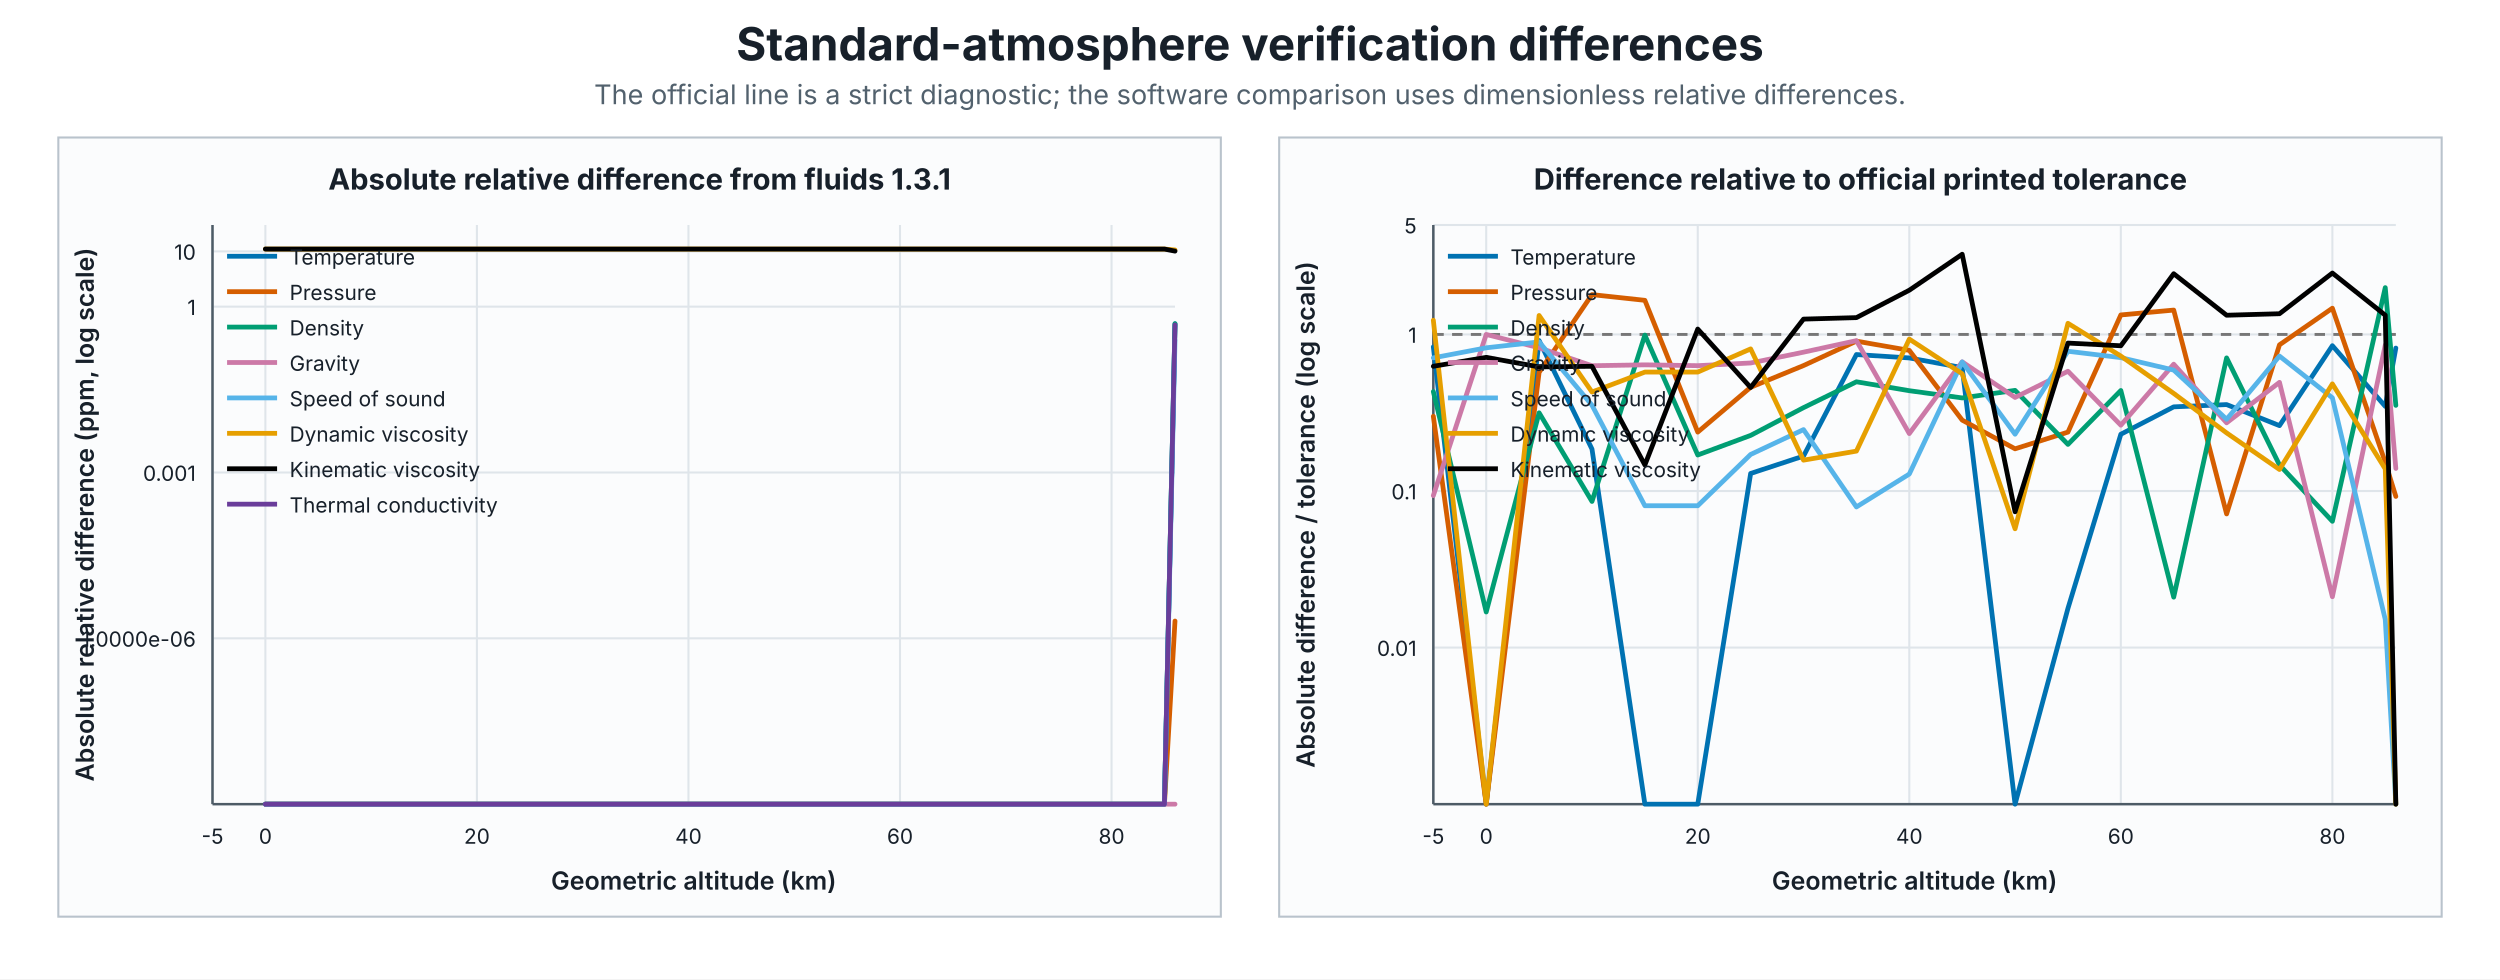
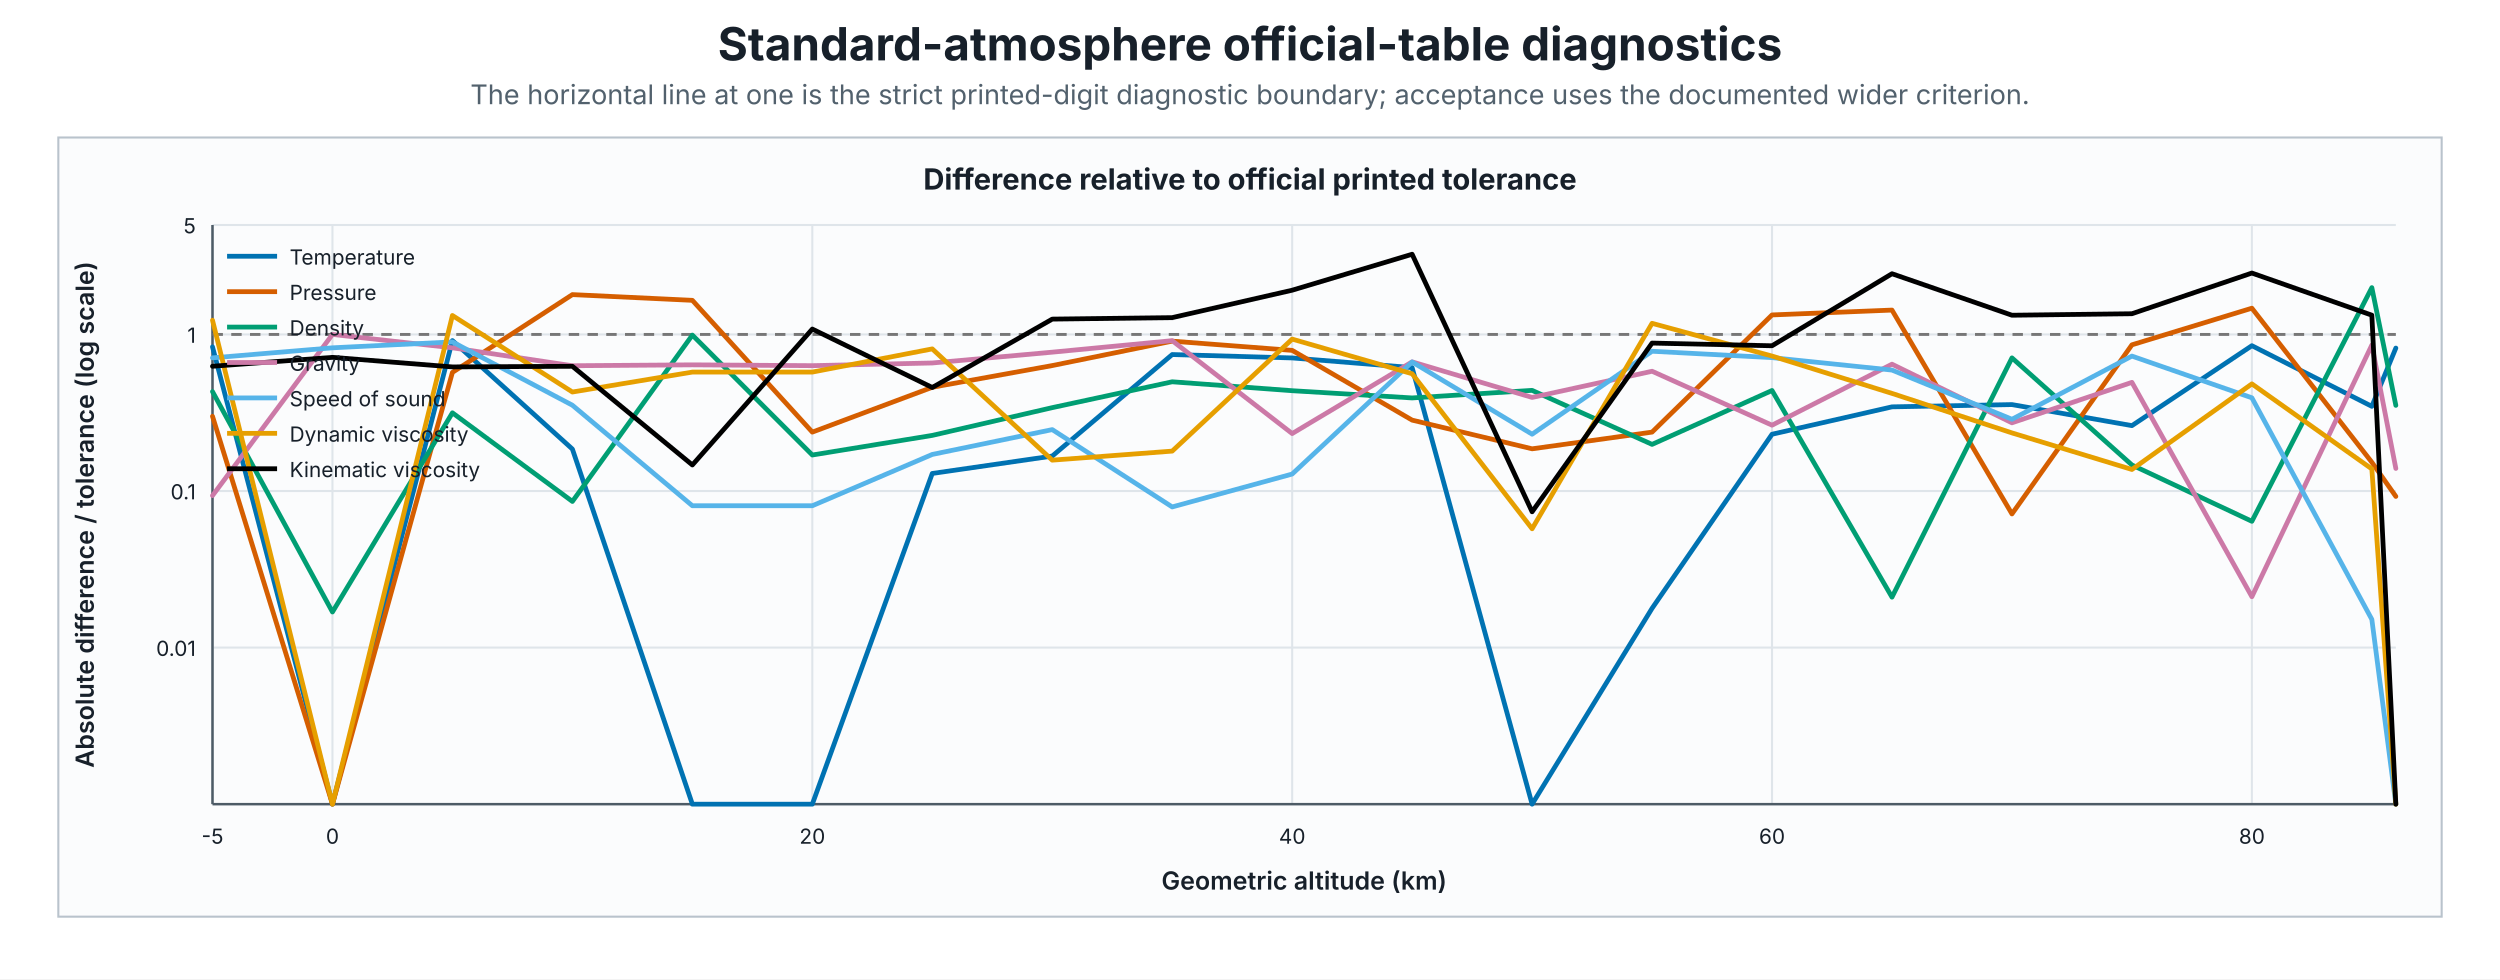
<svg xmlns="http://www.w3.org/2000/svg" width="1200" height="470" viewBox="0 0 1200 470" role="img" aria-labelledby="svg-title svg-desc">
  <style>
text{font-family:system-ui,-apple-system,BlinkMacSystemFont,'Segoe UI',sans-serif;fill:#17202a}
.background{fill:#fff}.panel{fill:#fbfcfd;stroke:#b9c3cc;stroke-width:1}
.grid{stroke:#dfe5ea;stroke-width:1}.axis{stroke:#4d5b66;stroke-width:1.2}
.curve{fill:none;stroke-width:2.3;stroke-linecap:round;stroke-linejoin:round}
.reference{stroke:#777;stroke-width:1.4;stroke-dasharray:5 4}
.legend-line{stroke-width:2.3}.title{font-size:22px;font-weight:650}
.subtitle{font-size:13px;fill:#52616d}.panel-title{font-size:14px;font-weight:650}
.axis-label{font-size:12px;font-weight:600}.tick,.legend{font-size:10px}
</style>
  <rect class="background" width="1200" height="470" />
-   <text class="title" x="600.0" y="29" text-anchor="middle">Standard-atmosphere verification differences</text>
-   <text class="subtitle" x="600" y="50" text-anchor="middle">The official line is a strict diagnostic; the software comparison uses dimensionless relative differences.</text>
-   <g aria-label="Absolute relative difference from fluids 1.3.1">
-     <rect class="panel" x="28.0" y="66.0" width="558.0" height="374.0" />
-     <text class="panel-title" x="307.0" y="91.0" text-anchor="middle">Absolute relative difference from fluids 1.3.1</text>
-     <line class="grid" x1="102.0" y1="306.40" x2="564.0" y2="306.40" />
-     <text class="tick" x="94.0" y="310.40" text-anchor="end">1.0000e-06</text>
-     <line class="grid" x1="102.0" y1="226.80" x2="564.0" y2="226.80" />
-     <text class="tick" x="94.0" y="230.80" text-anchor="end">0.001</text>
-     <line class="grid" x1="102.0" y1="147.19" x2="564.0" y2="147.19" />
-     <text class="tick" x="94.0" y="151.19" text-anchor="end">1</text>
-     <line class="grid" x1="102.0" y1="120.66" x2="564.0" y2="120.66" />
-     <text class="tick" x="94.0" y="124.66" text-anchor="end">10</text>
+   <text class="title" x="600.0" y="29" text-anchor="middle">Standard-atmosphere official-table diagnostics</text>
+   <text class="subtitle" x="600" y="50" text-anchor="middle">The horizontal line at one is the strict printed-digit diagnostic boundary; acceptance uses the documented wider criterion.</text>
+   <g aria-label="Difference relative to official printed tolerance">
+     <rect class="panel" x="28.0" y="66.0" width="1144.0" height="374.0" />
+     <text class="panel-title" x="600.0" y="91.0" text-anchor="middle">Difference relative to official printed tolerance</text>
+     <line class="grid" x1="102.0" y1="310.84" x2="1150.0" y2="310.84" />
+     <text class="tick" x="94.0" y="314.84" text-anchor="end">0.01</text>
+     <line class="grid" x1="102.0" y1="235.69" x2="1150.0" y2="235.69" />
+     <text class="tick" x="94.0" y="239.69" text-anchor="end">0.1</text>
+     <line class="grid" x1="102.0" y1="160.53" x2="1150.0" y2="160.53" />
+     <text class="tick" x="94.0" y="164.53" text-anchor="end">1</text>
+     <line class="grid" x1="102.0" y1="108.00" x2="1150.0" y2="108.00" />
+     <text class="tick" x="94.0" y="112.00" text-anchor="end">5</text>
    <line class="grid" x1="102.00" y1="108.0" x2="102.00" y2="386.0" />
    <text class="tick" x="102.00" y="405.0" text-anchor="middle">-5</text>
-     <line class="grid" x1="127.38" y1="108.0" x2="127.38" y2="386.0" />
-     <text class="tick" x="127.38" y="405.0" text-anchor="middle">0</text>
-     <line class="grid" x1="228.92" y1="108.0" x2="228.92" y2="386.0" />
-     <text class="tick" x="228.92" y="405.0" text-anchor="middle">20</text>
-     <line class="grid" x1="330.46" y1="108.0" x2="330.46" y2="386.0" />
-     <text class="tick" x="330.46" y="405.0" text-anchor="middle">40</text>
-     <line class="grid" x1="432.00" y1="108.0" x2="432.00" y2="386.0" />
-     <text class="tick" x="432.00" y="405.0" text-anchor="middle">60</text>
-     <line class="grid" x1="533.54" y1="108.0" x2="533.54" y2="386.0" />
-     <text class="tick" x="533.54" y="405.0" text-anchor="middle">80</text>
-     <line class="axis" x1="102.0" y1="386.0" x2="564.0" y2="386.0" />
+     <line class="grid" x1="159.58" y1="108.0" x2="159.58" y2="386.0" />
+     <text class="tick" x="159.58" y="405.0" text-anchor="middle">0</text>
+     <line class="grid" x1="389.91" y1="108.0" x2="389.91" y2="386.0" />
+     <text class="tick" x="389.91" y="405.0" text-anchor="middle">20</text>
+     <line class="grid" x1="620.24" y1="108.0" x2="620.24" y2="386.0" />
+     <text class="tick" x="620.24" y="405.0" text-anchor="middle">40</text>
+     <line class="grid" x1="850.57" y1="108.0" x2="850.57" y2="386.0" />
+     <text class="tick" x="850.57" y="405.0" text-anchor="middle">60</text>
+     <line class="grid" x1="1080.90" y1="108.0" x2="1080.90" y2="386.0" />
+     <text class="tick" x="1080.90" y="405.0" text-anchor="middle">80</text>
+     <line class="axis" x1="102.0" y1="386.0" x2="1150.0" y2="386.0" />
    <line class="axis" x1="102.0" y1="108.0" x2="102.0" y2="386.0" />
-     <text class="axis-label" x="333.0" y="427.0" text-anchor="middle">Geometric altitude (km)</text>
-     <text class="axis-label" x="45.0" y="247.0" text-anchor="middle" transform="rotate(-90 45.0 247.0)">Absolute relative difference (ppm, log scale)</text>
-     <polyline class="curve" stroke="#0072B2" points="127.38,386.00 132.46,386.00 137.54,386.00 142.62,386.00 147.69,386.00 152.77,386.00 157.85,386.00 162.92,386.00 168.00,386.00 173.08,386.00 178.15,386.00 183.23,386.00 188.31,386.00 193.38,386.00 198.46,386.00 203.54,386.00 208.62,386.00 213.69,386.00 218.77,386.00 223.85,386.00 228.92,386.00 234.00,386.00 239.08,386.00 244.15,386.00 249.23,386.00 254.31,386.00 259.38,386.00 264.46,386.00 269.54,386.00 274.62,386.00 279.69,386.00 284.77,386.00 289.85,386.00 294.92,386.00 300.00,386.00 305.08,386.00 310.15,386.00 315.23,386.00 320.31,386.00 325.38,386.00 330.46,386.00 335.54,386.00 340.62,386.00 345.69,386.00 350.77,386.00 355.85,386.00 360.92,386.00 366.00,386.00 371.08,386.00 376.15,386.00 381.23,386.00 386.31,386.00 391.38,386.00 396.46,386.00 401.54,386.00 406.62,386.00 411.69,386.00 416.77,386.00 421.85,386.00 426.92,386.00 432.00,386.00 437.08,386.00 442.15,386.00 447.23,386.00 452.31,386.00 457.38,386.00 462.46,386.00 467.54,386.00 472.62,386.00 477.69,386.00 482.77,386.00 487.85,386.00 492.92,386.00 498.00,386.00 503.08,386.00 508.15,386.00 513.23,386.00 518.31,386.00 523.38,386.00 528.46,386.00 533.54,386.00 538.62,386.00 543.69,386.00 548.77,386.00 553.85,386.00 558.92,386.00 564.00,155.40" />
-     <polyline class="curve" stroke="#D55E00" points="127.38,386.00 132.46,386.00 137.54,386.00 142.62,386.00 147.69,386.00 152.77,386.00 157.85,386.00 162.92,386.00 168.00,386.00 173.08,386.00 178.15,386.00 183.23,386.00 188.31,386.00 193.38,386.00 198.46,386.00 203.54,386.00 208.62,386.00 213.69,386.00 218.77,386.00 223.85,386.00 228.92,386.00 234.00,386.00 239.08,386.00 244.15,386.00 249.23,386.00 254.31,386.00 259.38,386.00 264.46,386.00 269.54,386.00 274.62,386.00 279.69,386.00 284.77,386.00 289.85,386.00 294.92,386.00 300.00,386.00 305.08,386.00 310.15,386.00 315.23,386.00 320.31,386.00 325.38,386.00 330.46,386.00 335.54,386.00 340.62,386.00 345.69,386.00 350.77,386.00 355.85,386.00 360.92,386.00 366.00,386.00 371.08,386.00 376.15,386.00 381.23,386.00 386.31,386.00 391.38,386.00 396.46,386.00 401.54,386.00 406.62,386.00 411.69,386.00 416.77,386.00 421.85,386.00 426.92,386.00 432.00,386.00 437.08,386.00 442.15,386.00 447.23,386.00 452.31,386.00 457.38,386.00 462.46,386.00 467.54,386.00 472.62,386.00 477.69,386.00 482.77,386.00 487.85,386.00 492.92,386.00 498.00,386.00 503.08,386.00 508.15,386.00 513.23,386.00 518.31,386.00 523.38,386.00 528.46,386.00 533.54,386.00 538.62,386.00 543.69,386.00 548.77,386.00 553.85,386.00 558.92,386.00 564.00,298.11" />
-     <polyline class="curve" stroke="#009E73" points="127.38,386.00 132.46,386.00 137.54,386.00 142.62,386.00 147.69,386.00 152.77,386.00 157.85,386.00 162.92,386.00 168.00,386.00 173.08,386.00 178.15,386.00 183.23,386.00 188.31,386.00 193.38,386.00 198.46,386.00 203.54,386.00 208.62,386.00 213.69,386.00 218.77,386.00 223.85,386.00 228.92,386.00 234.00,386.00 239.08,386.00 244.15,386.00 249.23,386.00 254.31,386.00 259.38,386.00 264.46,386.00 269.54,386.00 274.62,386.00 279.69,386.00 284.77,386.00 289.85,386.00 294.92,386.00 300.00,386.00 305.08,386.00 310.15,386.00 315.23,386.00 320.31,386.00 325.38,386.00 330.46,386.00 335.54,386.00 340.62,386.00 345.69,386.00 350.77,386.00 355.85,386.00 360.92,386.00 366.00,386.00 371.08,386.00 376.15,386.00 381.23,386.00 386.31,386.00 391.38,386.00 396.46,386.00 401.54,386.00 406.62,386.00 411.69,386.00 416.77,386.00 421.85,386.00 426.92,386.00 432.00,386.00 437.08,386.00 442.15,386.00 447.23,386.00 452.31,386.00 457.38,386.00 462.46,386.00 467.54,386.00 472.62,386.00 477.69,386.00 482.77,386.00 487.85,386.00 492.92,386.00 498.00,386.00 503.08,386.00 508.15,386.00 513.23,386.00 518.31,386.00 523.38,386.00 528.46,386.00 533.54,386.00 538.62,386.00 543.69,386.00 548.77,386.00 553.85,386.00 558.92,386.00 564.00,155.40" />
-     <polyline class="curve" stroke="#CC79A7" points="127.38,386.00 132.46,386.00 137.54,386.00 142.62,386.00 147.69,386.00 152.77,386.00 157.85,386.00 162.92,386.00 168.00,386.00 173.08,386.00 178.15,386.00 183.23,386.00 188.31,386.00 193.38,386.00 198.46,386.00 203.54,386.00 208.62,386.00 213.69,386.00 218.77,386.00 223.85,386.00 228.92,386.00 234.00,386.00 239.08,386.00 244.15,386.00 249.23,386.00 254.31,386.00 259.38,386.00 264.46,386.00 269.54,386.00 274.62,386.00 279.69,386.00 284.77,386.00 289.85,386.00 294.92,386.00 300.00,386.00 305.08,386.00 310.15,386.00 315.23,386.00 320.31,386.00 325.38,386.00 330.46,386.00 335.54,386.00 340.62,386.00 345.69,386.00 350.77,386.00 355.85,386.00 360.92,386.00 366.00,386.00 371.08,386.00 376.15,386.00 381.23,386.00 386.31,386.00 391.38,386.00 396.46,386.00 401.54,386.00 406.62,386.00 411.69,386.00 416.77,386.00 421.85,386.00 426.92,386.00 432.00,386.00 437.08,386.00 442.15,386.00 447.23,386.00 452.31,386.00 457.38,386.00 462.46,386.00 467.54,386.00 472.62,386.00 477.69,386.00 482.77,386.00 487.85,386.00 492.92,386.00 498.00,386.00 503.08,386.00 508.15,386.00 513.23,386.00 518.31,386.00 523.38,386.00 528.46,386.00 533.54,386.00 538.62,386.00 543.69,386.00 548.77,386.00 553.85,386.00 558.92,386.00 564.00,386.00" />
-     <polyline class="curve" stroke="#56B4E9" points="127.38,386.00 132.46,386.00 137.54,386.00 142.62,386.00 147.69,386.00 152.77,386.00 157.85,386.00 162.92,386.00 168.00,386.00 173.08,386.00 178.15,386.00 183.23,386.00 188.31,386.00 193.38,386.00 198.46,386.00 203.54,386.00 208.62,386.00 213.69,386.00 218.77,386.00 223.85,386.00 228.92,386.00 234.00,386.00 239.08,386.00 244.15,386.00 249.23,386.00 254.31,386.00 259.38,386.00 264.46,386.00 269.54,386.00 274.62,386.00 279.69,386.00 284.77,386.00 289.85,386.00 294.92,386.00 300.00,386.00 305.08,386.00 310.15,386.00 315.23,386.00 320.31,386.00 325.38,386.00 330.46,386.00 335.54,386.00 340.62,386.00 345.69,386.00 350.77,386.00 355.85,386.00 360.92,386.00 366.00,386.00 371.08,386.00 376.15,386.00 381.23,386.00 386.31,386.00 391.38,386.00 396.46,386.00 401.54,386.00 406.62,386.00 411.69,386.00 416.77,386.00 421.85,386.00 426.92,386.00 432.00,386.00 437.08,386.00 442.15,386.00 447.23,386.00 452.31,386.00 457.38,386.00 462.46,386.00 467.54,386.00 472.62,386.00 477.69,386.00 482.77,386.00 487.85,386.00 492.92,386.00 498.00,386.00 503.08,386.00 508.15,386.00 513.23,386.00 518.31,386.00 523.38,386.00 528.46,386.00 533.54,386.00 538.62,386.00 543.69,386.00 548.77,386.00 553.85,386.00 558.92,386.00 564.00,163.39" />
-     <polyline class="curve" stroke="#E69F00" points="127.38,119.54 132.46,119.54 137.54,119.54 142.62,119.54 147.69,119.54 152.77,119.54 157.85,119.54 162.92,119.54 168.00,119.54 173.08,119.54 178.15,119.54 183.23,119.54 188.31,119.54 193.38,119.54 198.46,119.54 203.54,119.54 208.62,119.54 213.69,119.54 218.77,119.54 223.85,119.54 228.92,119.54 234.00,119.54 239.08,119.54 244.15,119.54 249.23,119.54 254.31,119.54 259.38,119.54 264.46,119.54 269.54,119.54 274.62,119.54 279.69,119.54 284.77,119.54 289.85,119.54 294.92,119.54 300.00,119.54 305.08,119.54 310.15,119.54 315.23,119.54 320.31,119.54 325.38,119.54 330.46,119.54 335.54,119.54 340.62,119.54 345.69,119.54 350.77,119.54 355.85,119.54 360.92,119.54 366.00,119.54 371.08,119.54 376.15,119.54 381.23,119.54 386.31,119.54 391.38,119.54 396.46,119.54 401.54,119.54 406.62,119.54 411.69,119.54 416.77,119.54 421.85,119.54 426.92,119.54 432.00,119.54 437.08,119.54 442.15,119.54 447.23,119.54 452.31,119.54 457.38,119.54 462.46,119.54 467.54,119.54 472.62,119.54 477.69,119.54 482.77,119.54 487.85,119.54 492.92,119.54 498.00,119.54 503.08,119.54 508.15,119.54 513.23,119.54 518.31,119.54 523.38,119.54 528.46,119.54 533.54,119.54 538.62,119.54 543.69,119.54 548.77,119.54 553.85,119.54 558.92,119.54 564.00,119.99" />
-     <polyline class="curve" stroke="#000000" points="127.38,119.54 132.46,119.54 137.54,119.54 142.62,119.54 147.69,119.54 152.77,119.54 157.85,119.54 162.92,119.54 168.00,119.54 173.08,119.54 178.15,119.54 183.23,119.54 188.31,119.54 193.38,119.54 198.46,119.54 203.54,119.54 208.62,119.54 213.69,119.54 218.77,119.54 223.85,119.54 228.92,119.54 234.00,119.54 239.08,119.54 244.15,119.54 249.23,119.54 254.31,119.54 259.38,119.54 264.46,119.54 269.54,119.54 274.62,119.54 279.69,119.54 284.77,119.54 289.85,119.54 294.92,119.54 300.00,119.54 305.08,119.54 310.15,119.54 315.23,119.54 320.31,119.54 325.38,119.54 330.46,119.54 335.54,119.54 340.62,119.54 345.69,119.54 350.77,119.54 355.85,119.54 360.92,119.54 366.00,119.54 371.08,119.54 376.15,119.54 381.23,119.54 386.31,119.54 391.38,119.54 396.46,119.54 401.54,119.54 406.62,119.54 411.69,119.54 416.77,119.54 421.85,119.54 426.92,119.54 432.00,119.54 437.08,119.54 442.15,119.54 447.23,119.54 452.31,119.54 457.38,119.54 462.46,119.54 467.54,119.54 472.62,119.54 477.69,119.54 482.77,119.54 487.85,119.54 492.92,119.54 498.00,119.54 503.08,119.54 508.15,119.54 513.23,119.54 518.31,119.54 523.38,119.54 528.46,119.54 533.54,119.54 538.62,119.54 543.69,119.54 548.77,119.54 553.85,119.54 558.92,119.54 564.00,120.54" />
-     <polyline class="curve" stroke="#6A3D9A" points="127.38,386.00 132.46,386.00 137.54,386.00 142.62,386.00 147.69,386.00 152.77,386.00 157.85,386.00 162.92,386.00 168.00,386.00 173.08,386.00 178.15,386.00 183.23,386.00 188.31,386.00 193.38,386.00 198.46,386.00 203.54,386.00 208.62,386.00 213.69,386.00 218.77,386.00 223.85,386.00 228.92,386.00 234.00,386.00 239.08,386.00 244.15,386.00 249.23,386.00 254.31,386.00 259.38,386.00 264.46,386.00 269.54,386.00 274.62,386.00 279.69,386.00 284.77,386.00 289.85,386.00 294.92,386.00 300.00,386.00 305.08,386.00 310.15,386.00 315.23,386.00 320.31,386.00 325.38,386.00 330.46,386.00 335.54,386.00 340.62,386.00 345.69,386.00 350.77,386.00 355.85,386.00 360.92,386.00 366.00,386.00 371.08,386.00 376.15,386.00 381.23,386.00 386.31,386.00 391.38,386.00 396.46,386.00 401.54,386.00 406.62,386.00 411.69,386.00 416.77,386.00 421.85,386.00 426.92,386.00 432.00,386.00 437.08,386.00 442.15,386.00 447.23,386.00 452.31,386.00 457.38,386.00 462.46,386.00 467.54,386.00 472.62,386.00 477.69,386.00 482.77,386.00 487.85,386.00 492.92,386.00 498.00,386.00 503.08,386.00 508.15,386.00 513.23,386.00 518.31,386.00 523.38,386.00 528.46,386.00 533.54,386.00 538.62,386.00 543.69,386.00 548.77,386.00 553.85,386.00 558.92,386.00 564.00,155.96" />
+     <text class="axis-label" x="626.0" y="427.0" text-anchor="middle">Geometric altitude (km)</text>
+     <text class="axis-label" x="45.0" y="247.0" text-anchor="middle" transform="rotate(-90 45.0 247.0)">Absolute difference / tolerance (log scale)</text>
+     <line class="reference" x1="102.0" y1="160.53" x2="1150.0" y2="160.53" />
+     <polyline class="curve" stroke="#0072B2" points="102.00,166.49 159.58,386.00 217.16,163.48 274.75,215.56 332.33,386.00 389.91,386.00 447.49,227.26 505.08,218.91 562.66,170.18 620.24,171.81 677.82,176.46 735.41,386.00 792.99,292.00 850.57,208.44 908.15,195.29 965.74,194.20 1023.32,204.30 1080.90,165.93 1138.48,195.04 1150.00,167.08" />
+     <polyline class="curve" stroke="#D55E00" points="102.00,199.82 159.58,386.00 217.16,178.75 274.75,141.41 332.33,144.16 389.91,207.41 447.49,185.89 505.08,175.47 562.66,163.75 620.24,168.18 677.82,201.66 735.41,215.43 792.99,207.41 850.57,151.17 908.15,148.84 965.74,246.68 1023.32,165.52 1080.90,147.94 1138.48,221.89 1150.00,238.28" />
+     <polyline class="curve" stroke="#009E73" points="102.00,187.97 159.58,293.75 217.16,198.15 274.75,240.69 332.33,160.84 389.91,218.40 447.49,208.99 505.08,195.67 562.66,183.26 620.24,187.54 677.82,191.01 735.41,187.38 792.99,213.31 850.57,187.44 908.15,286.63 965.74,171.79 1023.32,223.19 1080.90,250.22 1138.48,138.07 1150.00,194.57" />
+     <polyline class="curve" stroke="#CC79A7" points="102.00,237.89 159.58,160.53 217.16,166.95 274.75,175.55 332.33,175.12 389.91,175.52 447.49,174.23 505.08,169.04 562.66,163.51 620.24,208.11 677.82,173.69 735.41,190.77 792.99,178.20 850.57,204.09 908.15,174.81 965.74,202.95 1023.32,183.53 1080.90,286.42 1138.48,165.63 1150.00,224.84" />
+     <polyline class="curve" stroke="#56B4E9" points="102.00,171.77 159.58,166.95 217.16,164.11 274.75,194.51 332.33,242.76 389.91,242.76 447.49,218.13 505.08,206.21 562.66,243.33 620.24,227.54 677.82,173.74 735.41,208.42 792.99,168.60 850.57,171.66 908.15,177.64 965.74,201.25 1023.32,170.92 1080.90,190.95 1138.48,297.31 1150.00,386.00" />
+     <polyline class="curve" stroke="#E69F00" points="102.00,153.72 159.58,386.00 217.16,151.43 274.75,188.17 332.33,178.60 389.91,178.60 447.49,167.47 505.08,220.87 562.66,216.53 620.24,162.77 677.82,179.40 735.41,253.81 792.99,155.19 850.57,170.91 908.15,188.83 965.74,207.80 1023.32,225.35 1080.90,184.26 1138.48,225.09 1150.00,386.00" />
+     <polyline class="curve" stroke="#000000" points="102.00,175.81 159.58,171.53 217.16,176.12 274.75,175.82 332.33,223.18 389.91,157.95 447.49,186.00 505.08,153.17 562.66,152.46 620.24,139.30 677.82,122.04 735.41,245.66 792.99,164.68 850.57,165.97 908.15,131.39 965.74,151.31 1023.32,150.59 1080.90,131.06 1138.48,151.28 1150.00,386.00" />
    <line class="legend-line" stroke="#0072B2" x1="109.0" y1="123.0" x2="133.0" y2="123.0" />
    <text class="legend" x="139.0" y="127.0">Temperature</text>
    <line class="legend-line" stroke="#D55E00" x1="109.0" y1="140.0" x2="133.0" y2="140.0" />
    <text class="legend" x="139.0" y="144.0">Pressure</text>
    <line class="legend-line" stroke="#009E73" x1="109.0" y1="157.0" x2="133.0" y2="157.0" />
    <text class="legend" x="139.0" y="161.0">Density</text>
    <line class="legend-line" stroke="#CC79A7" x1="109.0" y1="174.0" x2="133.0" y2="174.0" />
    <text class="legend" x="139.0" y="178.0">Gravity</text>
    <line class="legend-line" stroke="#56B4E9" x1="109.0" y1="191.0" x2="133.0" y2="191.0" />
    <text class="legend" x="139.0" y="195.0">Speed of sound</text>
    <line class="legend-line" stroke="#E69F00" x1="109.0" y1="208.0" x2="133.0" y2="208.0" />
    <text class="legend" x="139.0" y="212.0">Dynamic viscosity</text>
    <line class="legend-line" stroke="#000000" x1="109.0" y1="225.0" x2="133.0" y2="225.0" />
    <text class="legend" x="139.0" y="229.0">Kinematic viscosity</text>
-     <line class="legend-line" stroke="#6A3D9A" x1="109.0" y1="242.0" x2="133.0" y2="242.0" />
-     <text class="legend" x="139.0" y="246.0">Thermal conductivity</text>
-   </g>
-   <g aria-label="Difference relative to official printed tolerance">
-     <rect class="panel" x="614.0" y="66.0" width="558.0" height="374.0" />
-     <text class="panel-title" x="893.0" y="91.0" text-anchor="middle">Difference relative to official printed tolerance</text>
-     <line class="grid" x1="688.0" y1="310.84" x2="1150.0" y2="310.84" />
-     <text class="tick" x="680.0" y="314.84" text-anchor="end">0.01</text>
-     <line class="grid" x1="688.0" y1="235.69" x2="1150.0" y2="235.69" />
-     <text class="tick" x="680.0" y="239.69" text-anchor="end">0.1</text>
-     <line class="grid" x1="688.0" y1="160.53" x2="1150.0" y2="160.53" />
-     <text class="tick" x="680.0" y="164.53" text-anchor="end">1</text>
-     <line class="grid" x1="688.0" y1="108.00" x2="1150.0" y2="108.00" />
-     <text class="tick" x="680.0" y="112.00" text-anchor="end">5</text>
-     <line class="grid" x1="688.00" y1="108.0" x2="688.00" y2="386.0" />
-     <text class="tick" x="688.00" y="405.0" text-anchor="middle">-5</text>
-     <line class="grid" x1="713.38" y1="108.0" x2="713.38" y2="386.0" />
-     <text class="tick" x="713.38" y="405.0" text-anchor="middle">0</text>
-     <line class="grid" x1="814.92" y1="108.0" x2="814.92" y2="386.0" />
-     <text class="tick" x="814.92" y="405.0" text-anchor="middle">20</text>
-     <line class="grid" x1="916.46" y1="108.0" x2="916.46" y2="386.0" />
-     <text class="tick" x="916.46" y="405.0" text-anchor="middle">40</text>
-     <line class="grid" x1="1018.00" y1="108.0" x2="1018.00" y2="386.0" />
-     <text class="tick" x="1018.00" y="405.0" text-anchor="middle">60</text>
-     <line class="grid" x1="1119.54" y1="108.0" x2="1119.54" y2="386.0" />
-     <text class="tick" x="1119.54" y="405.0" text-anchor="middle">80</text>
-     <line class="axis" x1="688.0" y1="386.0" x2="1150.0" y2="386.0" />
-     <line class="axis" x1="688.0" y1="108.0" x2="688.0" y2="386.0" />
-     <text class="axis-label" x="919.0" y="427.0" text-anchor="middle">Geometric altitude (km)</text>
-     <text class="axis-label" x="631.0" y="247.0" text-anchor="middle" transform="rotate(-90 631.0 247.0)">Absolute difference / tolerance (log scale)</text>
-     <line class="reference" x1="688.0" y1="160.53" x2="1150.0" y2="160.53" />
-     <polyline class="curve" stroke="#0072B2" points="688.00,166.49 713.38,386.00 738.77,163.48 764.15,215.56 789.54,386.00 814.92,386.00 840.31,227.26 865.69,218.91 891.08,170.18 916.46,171.81 941.85,176.46 967.23,386.00 992.62,292.00 1018.00,208.44 1043.38,195.29 1068.77,194.20 1094.15,204.30 1119.54,165.93 1144.92,195.04 1150.00,167.08" />
-     <polyline class="curve" stroke="#D55E00" points="688.00,199.82 713.38,386.00 738.77,178.75 764.15,141.41 789.54,144.16 814.92,207.41 840.31,185.89 865.69,175.47 891.08,163.75 916.46,168.18 941.85,201.66 967.23,215.43 992.62,207.41 1018.00,151.17 1043.38,148.84 1068.77,246.68 1094.15,165.52 1119.54,147.94 1144.92,221.89 1150.00,238.28" />
-     <polyline class="curve" stroke="#009E73" points="688.00,187.97 713.38,293.75 738.77,198.15 764.15,240.69 789.54,160.84 814.92,218.40 840.31,208.99 865.69,195.67 891.08,183.26 916.46,187.54 941.85,191.01 967.23,187.38 992.62,213.31 1018.00,187.44 1043.38,286.63 1068.77,171.79 1094.15,223.19 1119.54,250.22 1144.92,138.07 1150.00,194.57" />
-     <polyline class="curve" stroke="#CC79A7" points="688.00,237.89 713.38,160.53 738.77,166.95 764.15,175.55 789.54,175.12 814.92,175.52 840.31,174.23 865.69,169.04 891.08,163.51 916.46,208.11 941.85,173.69 967.23,190.77 992.62,178.20 1018.00,204.09 1043.38,174.81 1068.77,202.95 1094.15,183.53 1119.54,286.42 1144.92,165.63 1150.00,224.84" />
-     <polyline class="curve" stroke="#56B4E9" points="688.00,171.77 713.38,166.95 738.77,164.11 764.15,194.51 789.54,242.76 814.92,242.76 840.31,218.13 865.69,206.21 891.08,243.33 916.46,227.54 941.85,173.74 967.23,208.42 992.62,168.60 1018.00,171.66 1043.38,177.64 1068.77,201.25 1094.15,170.92 1119.54,190.95 1144.92,297.31 1150.00,386.00" />
-     <polyline class="curve" stroke="#E69F00" points="688.00,153.72 713.38,386.00 738.77,151.43 764.15,188.17 789.54,178.60 814.92,178.60 840.31,167.47 865.69,220.87 891.08,216.53 916.46,162.77 941.85,179.40 967.23,253.81 992.62,155.19 1018.00,170.91 1043.38,188.83 1068.77,207.80 1094.15,225.35 1119.54,184.26 1144.92,225.09 1150.00,386.00" />
-     <polyline class="curve" stroke="#000000" points="688.00,175.81 713.38,171.53 738.77,176.12 764.15,175.82 789.54,223.18 814.92,157.95 840.31,186.00 865.69,153.17 891.08,152.46 916.46,139.30 941.85,122.04 967.23,245.66 992.62,164.68 1018.00,165.97 1043.38,131.39 1068.77,151.31 1094.15,150.59 1119.54,131.06 1144.92,151.28 1150.00,386.00" />
-     <line class="legend-line" stroke="#0072B2" x1="695.0" y1="123.0" x2="719.0" y2="123.0" />
-     <text class="legend" x="725.0" y="127.0">Temperature</text>
-     <line class="legend-line" stroke="#D55E00" x1="695.0" y1="140.0" x2="719.0" y2="140.0" />
-     <text class="legend" x="725.0" y="144.0">Pressure</text>
-     <line class="legend-line" stroke="#009E73" x1="695.0" y1="157.0" x2="719.0" y2="157.0" />
-     <text class="legend" x="725.0" y="161.0">Density</text>
-     <line class="legend-line" stroke="#CC79A7" x1="695.0" y1="174.0" x2="719.0" y2="174.0" />
-     <text class="legend" x="725.0" y="178.0">Gravity</text>
-     <line class="legend-line" stroke="#56B4E9" x1="695.0" y1="191.0" x2="719.0" y2="191.0" />
-     <text class="legend" x="725.0" y="195.0">Speed of sound</text>
-     <line class="legend-line" stroke="#E69F00" x1="695.0" y1="208.0" x2="719.0" y2="208.0" />
-     <text class="legend" x="725.0" y="212.0">Dynamic viscosity</text>
-     <line class="legend-line" stroke="#000000" x1="695.0" y1="225.0" x2="719.0" y2="225.0" />
-     <text class="legend" x="725.0" y="229.0">Kinematic viscosity</text>
  </g>
</svg>
